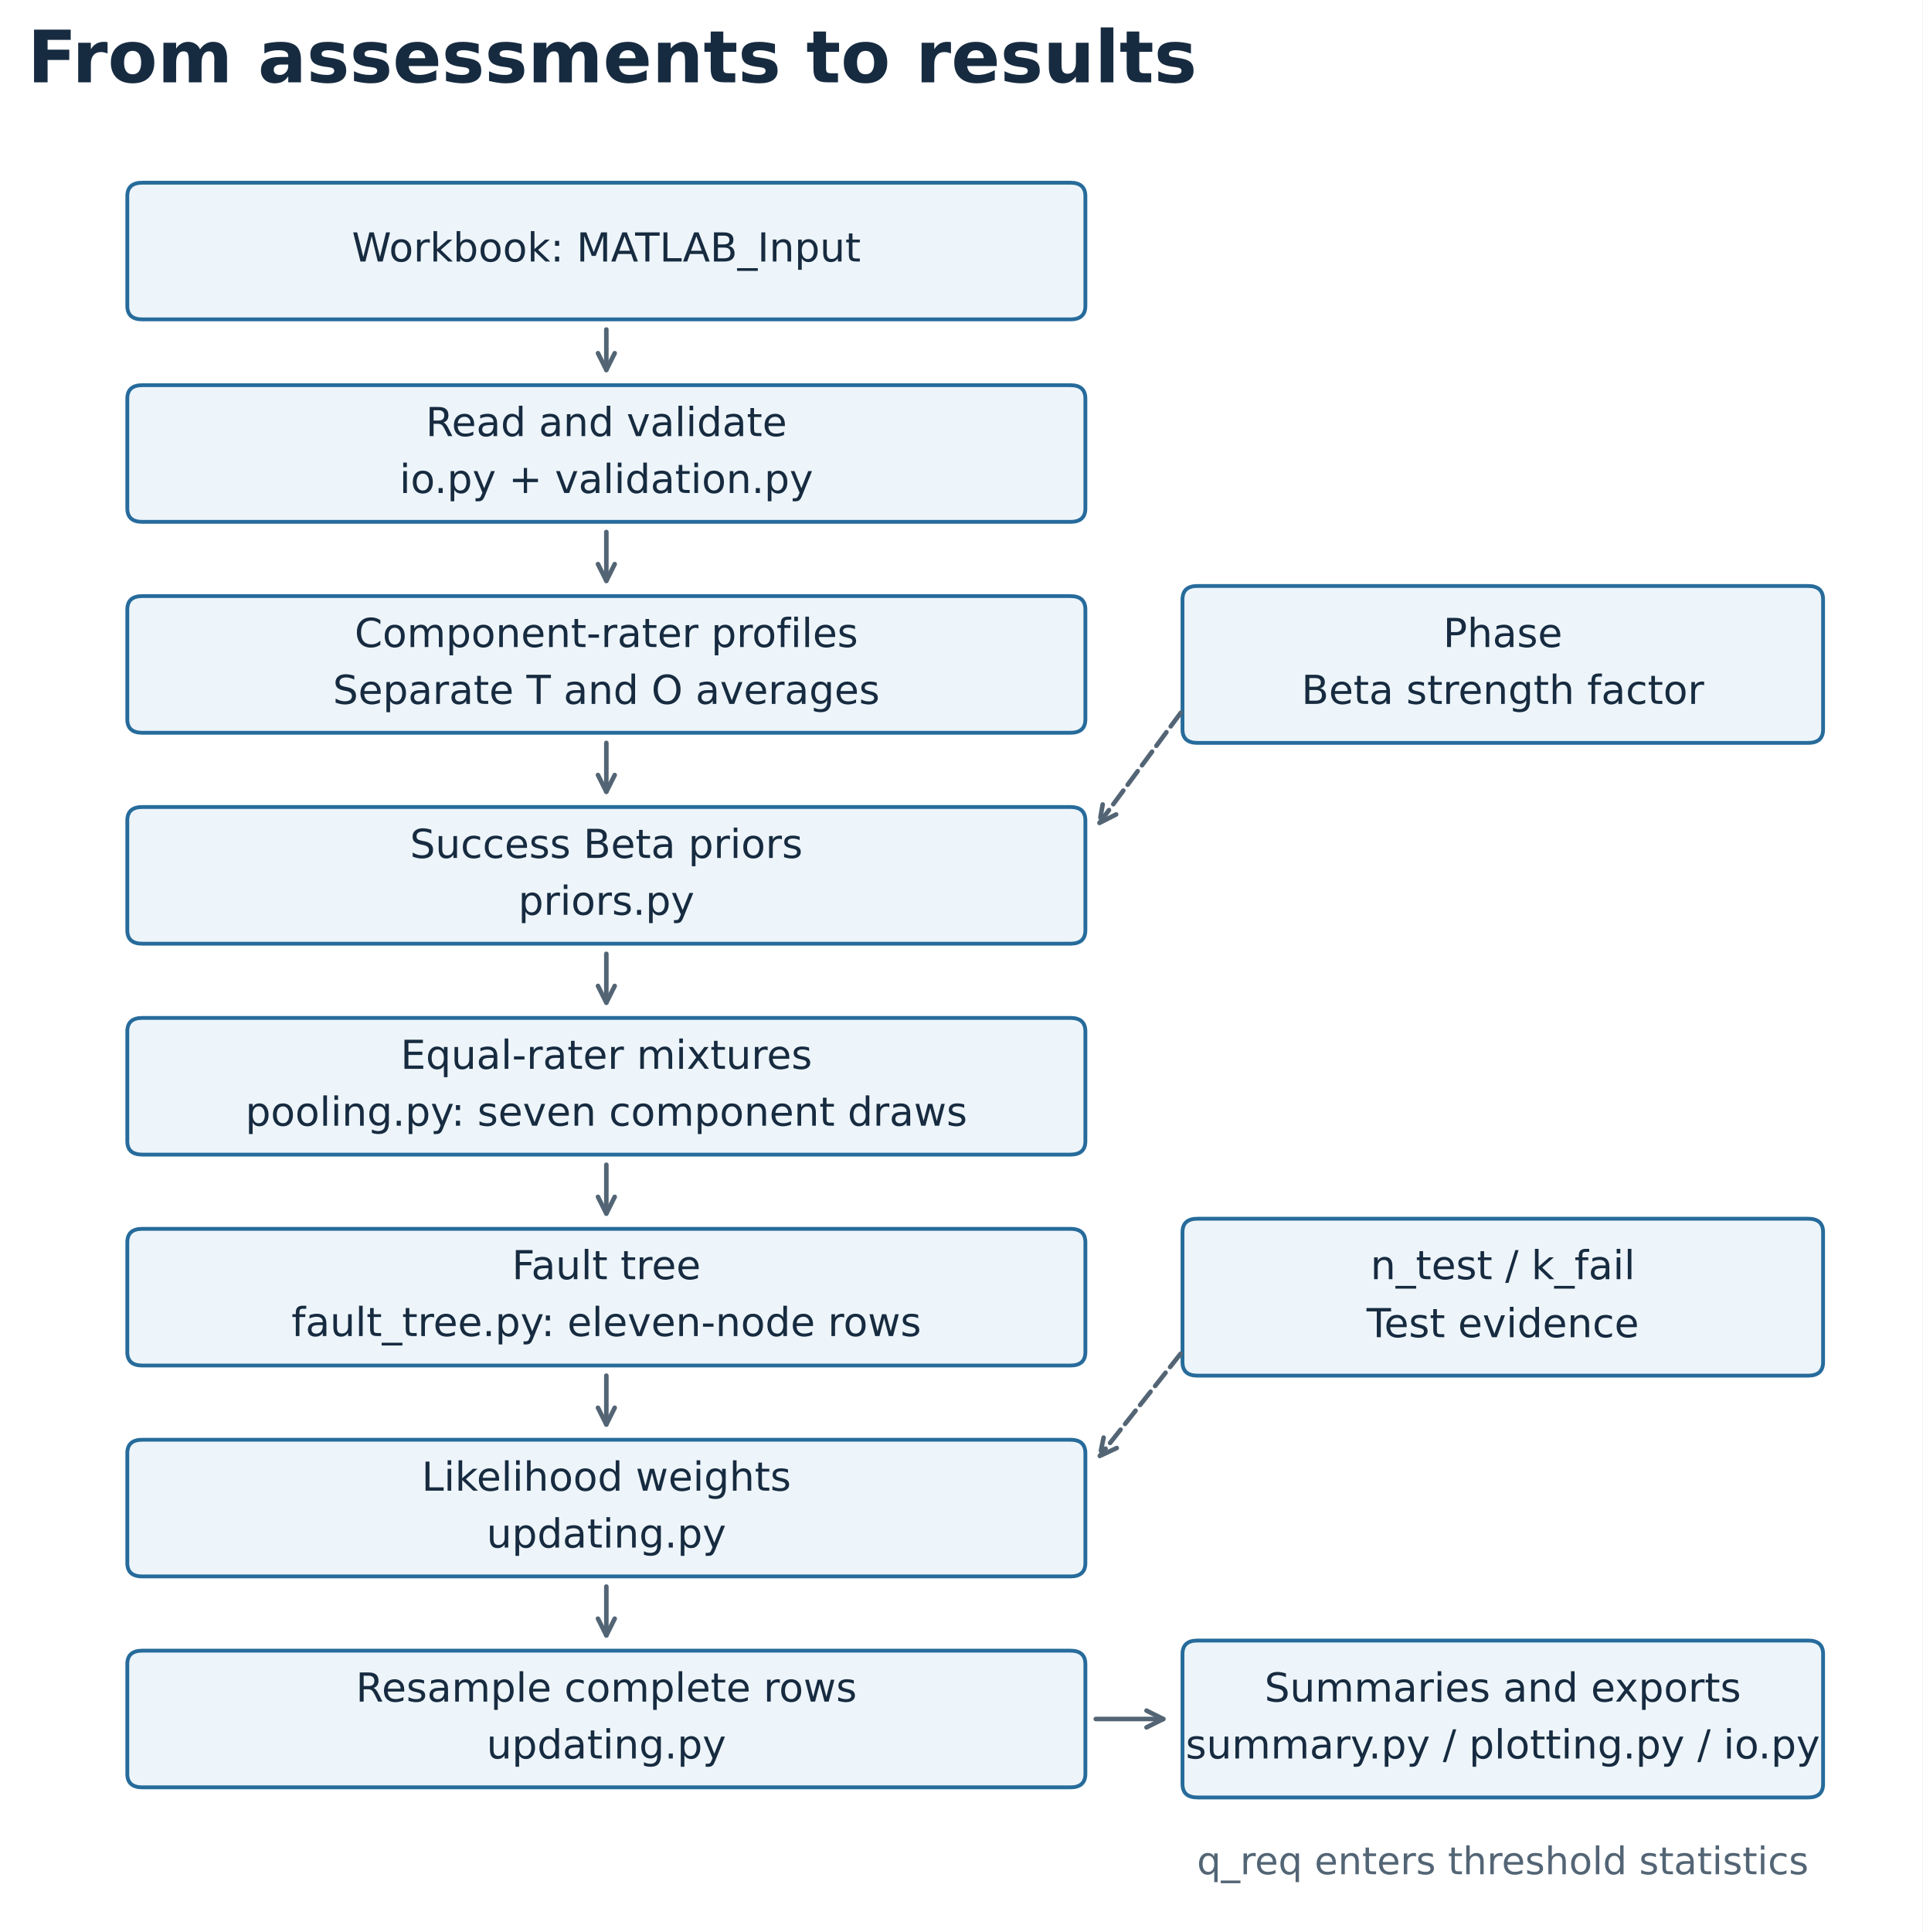
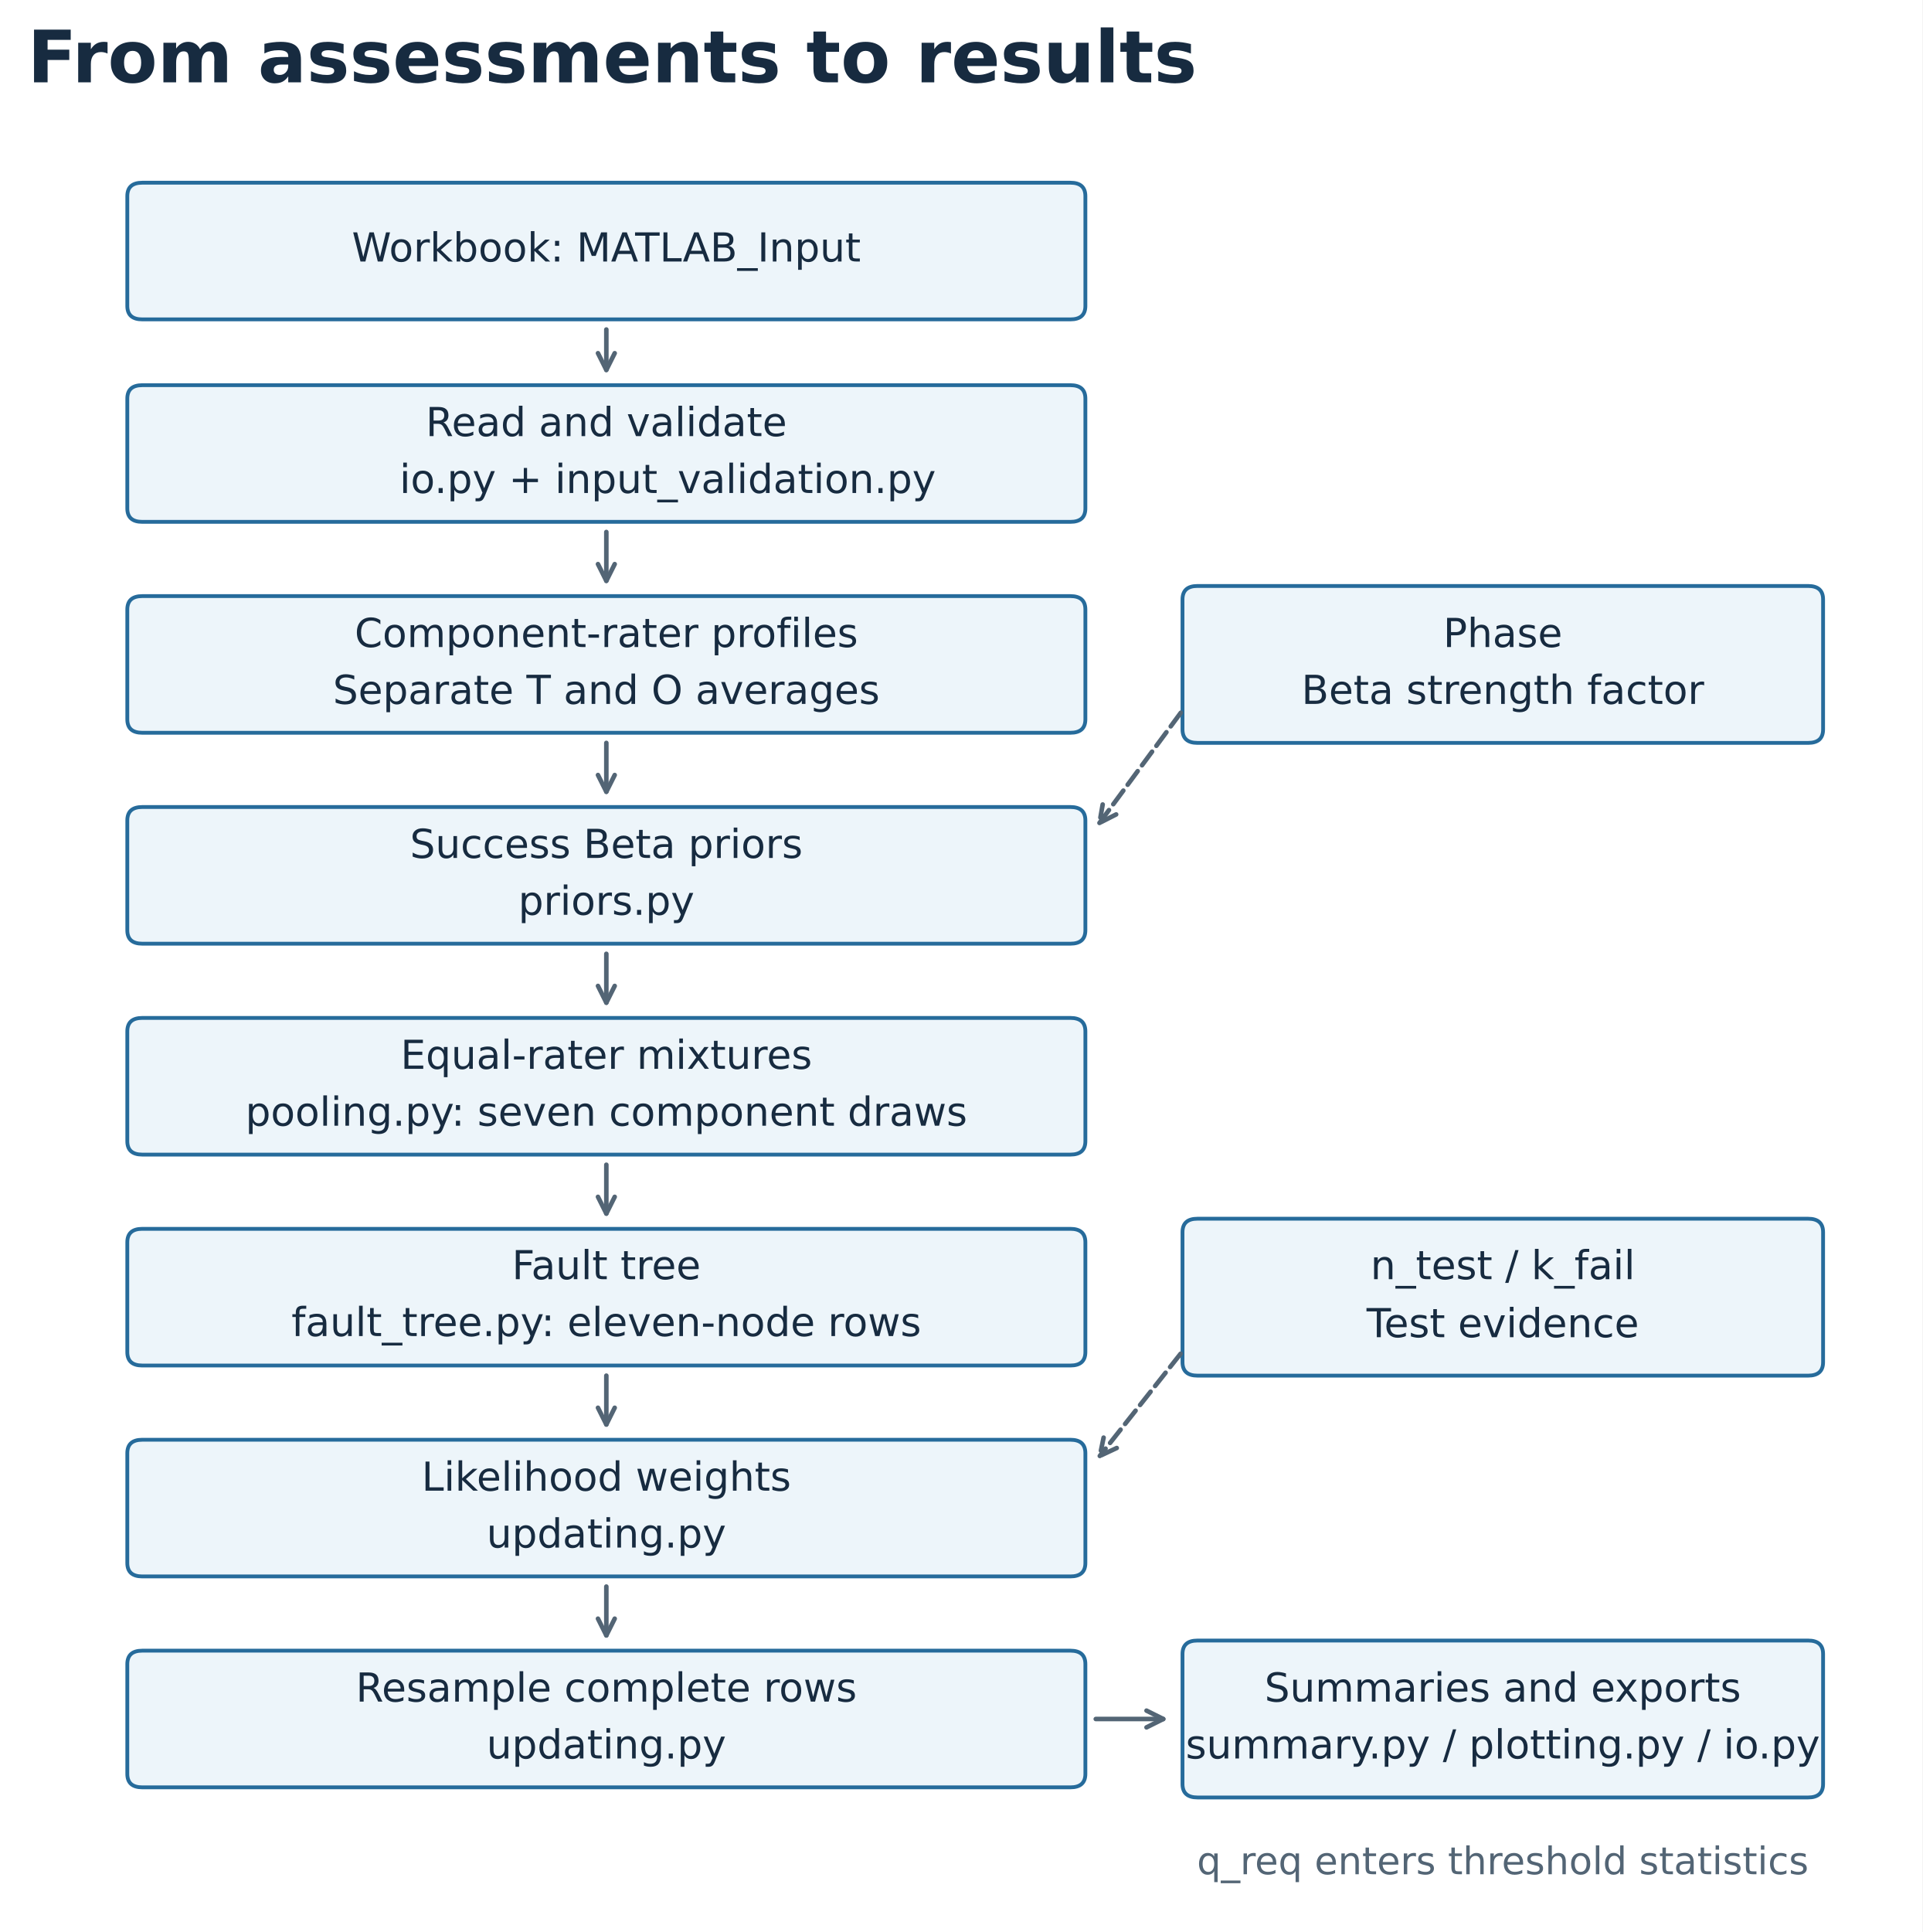
<svg xmlns="http://www.w3.org/2000/svg" width="505.44pt" height="507.839pt" viewBox="0 0 505.44 507.839" version="1.1">
  <defs>
    <style type="text/css">*{stroke-linejoin: round; stroke-linecap: butt}</style>
  </defs>
  <g id="figure_1">
    <g id="patch_1">
      <path d="M 0 507.839 L 505.44 507.839 L 505.44 0 L 0 0 z " style="fill: #ffffff" />
    </g>
    <g id="axes_1">
      <g id="patch_2">
        <path d="M 37.399 83.952 L 281.446 83.952 Q 285.374 83.952 285.374 80.403 L 285.374 51.575 Q 285.374 48.026 281.446 48.026 L 37.399 48.026 Q 33.471 48.026 33.471 51.575 L 33.471 80.403 Q 33.471 83.952 37.399 83.952 z " clip-path="url(#p3a70702533)" style="fill: #edf5fa; stroke: #266b9b; stroke-linejoin: miter" />
      </g>
      <g id="patch_3">
        <path d="M 37.399 137.174 L 281.446 137.174 Q 285.374 137.174 285.374 133.626 L 285.374 104.797 Q 285.374 101.249 281.446 101.249 L 37.399 101.249 Q 33.471 101.249 33.471 104.797 L 33.471 133.626 Q 33.471 137.174 37.399 137.174 z " clip-path="url(#p3a70702533)" style="fill: #edf5fa; stroke: #266b9b; stroke-linejoin: miter" />
      </g>
      <g id="patch_4">
        <path d="M 37.399 192.614 L 281.446 192.614 Q 285.374 192.614 285.374 189.066 L 285.374 160.237 Q 285.374 156.689 281.446 156.689 L 37.399 156.689 Q 33.471 156.689 33.471 160.237 L 33.471 189.066 Q 33.471 192.614 37.399 192.614 z " clip-path="url(#p3a70702533)" style="fill: #edf5fa; stroke: #266b9b; stroke-linejoin: miter" />
      </g>
      <g id="patch_5">
        <path d="M 37.399 248.054 L 281.446 248.054 Q 285.374 248.054 285.374 244.506 L 285.374 215.677 Q 285.374 212.129 281.446 212.129 L 37.399 212.129 Q 33.471 212.129 33.471 215.677 L 33.471 244.506 Q 33.471 248.054 37.399 248.054 z " clip-path="url(#p3a70702533)" style="fill: #edf5fa; stroke: #266b9b; stroke-linejoin: miter" />
      </g>
      <g id="patch_6">
        <path d="M 37.399 303.494 L 281.446 303.494 Q 285.374 303.494 285.374 299.946 L 285.374 271.117 Q 285.374 267.569 281.446 267.569 L 37.399 267.569 Q 33.471 267.569 33.471 271.117 L 33.471 299.946 Q 33.471 303.494 37.399 303.494 z " clip-path="url(#p3a70702533)" style="fill: #edf5fa; stroke: #266b9b; stroke-linejoin: miter" />
      </g>
      <g id="patch_7">
        <path d="M 37.399 358.934 L 281.446 358.934 Q 285.374 358.934 285.374 355.386 L 285.374 326.557 Q 285.374 323.009 281.446 323.009 L 37.399 323.009 Q 33.471 323.009 33.471 326.557 L 33.471 355.386 Q 33.471 358.934 37.399 358.934 z " clip-path="url(#p3a70702533)" style="fill: #edf5fa; stroke: #266b9b; stroke-linejoin: miter" />
      </g>
      <g id="patch_8">
        <path d="M 37.399 414.374 L 281.446 414.374 Q 285.374 414.374 285.374 410.826 L 285.374 381.997 Q 285.374 378.449 281.446 378.449 L 37.399 378.449 Q 33.471 378.449 33.471 381.997 L 33.471 410.826 Q 33.471 414.374 37.399 414.374 z " clip-path="url(#p3a70702533)" style="fill: #edf5fa; stroke: #266b9b; stroke-linejoin: miter" />
      </g>
      <g id="patch_9">
        <path d="M 37.399 469.814 L 281.446 469.814 Q 285.374 469.814 285.374 466.266 L 285.374 437.437 Q 285.374 433.889 281.446 433.889 L 37.399 433.889 Q 33.471 433.889 33.471 437.437 L 33.471 466.266 Q 33.471 469.814 37.399 469.814 z " clip-path="url(#p3a70702533)" style="fill: #edf5fa; stroke: #266b9b; stroke-linejoin: miter" />
      </g>
      <g id="patch_10">
        <path d="M 314.837 195.275 L 475.407 195.275 Q 479.335 195.275 479.335 191.727 L 479.335 157.576 Q 479.335 154.028 475.407 154.028 L 314.837 154.028 Q 310.908 154.028 310.908 157.576 L 310.908 191.727 Q 310.908 195.275 314.837 195.275 z " clip-path="url(#p3a70702533)" style="fill: #edf5fa; stroke: #266b9b; stroke-linejoin: miter" />
      </g>
      <g id="patch_11">
        <path d="M 314.837 361.595 L 475.407 361.595 Q 479.335 361.595 479.335 358.047 L 479.335 323.896 Q 479.335 320.348 475.407 320.348 L 314.837 320.348 Q 310.908 320.348 310.908 323.896 L 310.908 358.047 Q 310.908 361.595 314.837 361.595 z " clip-path="url(#p3a70702533)" style="fill: #edf5fa; stroke: #266b9b; stroke-linejoin: miter" />
      </g>
      <g id="patch_12">
        <path d="M 314.837 472.475 L 475.407 472.475 Q 479.335 472.475 479.335 468.927 L 479.335 434.776 Q 479.335 431.228 475.407 431.228 L 314.837 431.228 Q 310.908 431.228 310.908 434.776 L 310.908 468.927 Q 310.908 472.475 314.837 472.475 z " clip-path="url(#p3a70702533)" style="fill: #edf5fa; stroke: #266b9b; stroke-linejoin: miter" />
      </g>
      <g id="text_1">
        <text style="font-weight: 700; font-size: 19px; font-family: 'DejaVu Sans'; text-anchor: start; fill: #172b40" x="7.2" y="21.637" transform="rotate(-0 7.2 21.63703)">From assessments to results</text>
      </g>
      <g id="text_2">
        <text style="font-size: 10.5px; font-family: 'DejaVu Sans'; text-anchor: middle; fill: #172b40" x="159.422" y="68.74" transform="rotate(-0 159.4224 68.74036)">Workbook: MATLAB_Input</text>
      </g>
      <g id="text_3">
        <text style="font-size: 10.5px; font-family: 'DejaVu Sans'; fill: #172b40" transform="translate(111.9353 114.6343)">Read and validate</text>
-         <text style="font-size: 10.5px; font-family: 'DejaVu Sans'; fill: #172b40" transform="translate(105.0414 129.5833)">io.py + validation.py</text>
+         <text style="font-size: 10.5px; font-family: 'DejaVu Sans'; fill: #172b40" transform="translate(105.0414 129.5833)">io.py + input_validation.py</text>
      </g>
      <g id="text_4">
        <text style="font-size: 10.5px; font-family: 'DejaVu Sans'; fill: #172b40" transform="translate(93.24123 170.0743)">Component-rater profiles</text>
        <text style="font-size: 10.5px; font-family: 'DejaVu Sans'; fill: #172b40" transform="translate(87.52529 185.0233)">Separate T and O averages</text>
      </g>
      <g id="text_5">
        <text style="font-size: 10.5px; font-family: 'DejaVu Sans'; fill: #172b40" transform="translate(107.7887 225.5143)">Success Beta priors</text>
        <text style="font-size: 10.5px; font-family: 'DejaVu Sans'; fill: #172b40" transform="translate(136.2584 240.4633)">priors.py</text>
      </g>
      <g id="text_6">
        <text style="font-size: 10.5px; font-family: 'DejaVu Sans'; fill: #172b40" transform="translate(105.3138 280.9543)">Equal-rater mixtures</text>
        <text style="font-size: 10.5px; font-family: 'DejaVu Sans'; fill: #172b40" transform="translate(64.51717 295.9033)">pooling.py: seven component draws</text>
      </g>
      <g id="text_7">
        <text style="font-size: 10.5px; font-family: 'DejaVu Sans'; fill: #172b40" transform="translate(134.5932 336.2482)">Fault tree</text>
        <text style="font-size: 10.5px; font-family: 'DejaVu Sans'; fill: #172b40" transform="translate(76.63318 351.1973)">fault_tree.py: eleven-node rows</text>
      </g>
      <g id="text_8">
        <text style="font-size: 10.5px; font-family: 'DejaVu Sans'; fill: #172b40" transform="translate(110.8525 391.8343)">Likelihood weights</text>
        <text style="font-size: 10.5px; font-family: 'DejaVu Sans'; fill: #172b40" transform="translate(127.9265 406.7833)">updating.py</text>
      </g>
      <g id="text_9">
        <text style="font-size: 10.5px; font-family: 'DejaVu Sans'; fill: #172b40" transform="translate(93.55131 447.2743)">Resample complete rows</text>
        <text style="font-size: 10.5px; font-family: 'DejaVu Sans'; fill: #172b40" transform="translate(127.9265 462.2233)">updating.py</text>
      </g>
      <g id="patch_13">
        <path d="M 159.422 86.617 Q 159.422 92.599 159.422 97.24 " style="fill: none; stroke: #536575; stroke-width: 1.2; stroke-linecap: round" />
        <path d="M 161.622 92.84 L 159.422 97.24 L 157.222 92.84 " style="fill: none; stroke: #536575; stroke-width: 1.2; stroke-linecap: round" />
      </g>
      <g id="patch_14">
        <path d="M 159.422 139.841 Q 159.422 146.931 159.422 152.679 " style="fill: none; stroke: #536575; stroke-width: 1.2; stroke-linecap: round" />
        <path d="M 161.622 148.279 L 159.422 152.679 L 157.222 148.279 " style="fill: none; stroke: #536575; stroke-width: 1.2; stroke-linecap: round" />
      </g>
      <g id="patch_15">
        <path d="M 159.422 195.281 Q 159.422 202.371 159.422 208.119 " style="fill: none; stroke: #536575; stroke-width: 1.2; stroke-linecap: round" />
        <path d="M 161.622 203.719 L 159.422 208.119 L 157.222 203.719 " style="fill: none; stroke: #536575; stroke-width: 1.2; stroke-linecap: round" />
      </g>
      <g id="patch_16">
        <path d="M 159.422 250.721 Q 159.422 257.811 159.422 263.559 " style="fill: none; stroke: #536575; stroke-width: 1.2; stroke-linecap: round" />
        <path d="M 161.622 259.159 L 159.422 263.559 L 157.222 259.159 " style="fill: none; stroke: #536575; stroke-width: 1.2; stroke-linecap: round" />
      </g>
      <g id="patch_17">
        <path d="M 159.422 306.161 Q 159.422 313.251 159.422 318.999 " style="fill: none; stroke: #536575; stroke-width: 1.2; stroke-linecap: round" />
        <path d="M 161.622 314.599 L 159.422 318.999 L 157.222 314.599 " style="fill: none; stroke: #536575; stroke-width: 1.2; stroke-linecap: round" />
      </g>
      <g id="patch_18">
        <path d="M 159.422 361.601 Q 159.422 368.691 159.422 374.439 " style="fill: none; stroke: #536575; stroke-width: 1.2; stroke-linecap: round" />
        <path d="M 161.622 370.039 L 159.422 374.439 L 157.222 370.039 " style="fill: none; stroke: #536575; stroke-width: 1.2; stroke-linecap: round" />
      </g>
      <g id="patch_19">
        <path d="M 159.422 417.041 Q 159.422 424.131 159.422 429.879 " style="fill: none; stroke: #536575; stroke-width: 1.2; stroke-linecap: round" />
        <path d="M 161.622 425.479 L 159.422 429.879 L 157.222 425.479 " style="fill: none; stroke: #536575; stroke-width: 1.2; stroke-linecap: round" />
      </g>
      <g id="text_10">
        <text style="font-size: 10.5px; font-family: 'DejaVu Sans'; fill: #172b40" transform="translate(379.4462 170.0743)">Phase</text>
        <text style="font-size: 10.5px; font-family: 'DejaVu Sans'; fill: #172b40" transform="translate(342.1868 185.0233)">Beta strength factor</text>
      </g>
      <g id="patch_20">
        <path d="M 310.456 187.349 Q 299.369 202.371 289.079 216.313 " style="fill: none; stroke-dasharray: 4.44,1.92; stroke-dashoffset: 0; stroke: #536575; stroke-width: 1.2; stroke-linecap: round" />
        <path d="M 293.462 214.079 L 289.079 216.313 L 289.922 211.466 " style="fill: none; stroke-dasharray: 4.44,1.92; stroke-dashoffset: 0; stroke: #536575; stroke-width: 1.2; stroke-linecap: round" />
      </g>
      <g id="text_11">
        <text style="font-size: 10.5px; font-family: 'DejaVu Sans'; fill: #172b40" transform="translate(360.3346 336.2482)">n_test / k_fail</text>
        <text style="font-size: 10.5px; font-family: 'DejaVu Sans'; fill: #172b40" transform="translate(359.3117 351.4893)">Test evidence</text>
      </g>
      <g id="patch_21">
        <path d="M 310.407 355.842 Q 299.369 369.8 289.163 382.706 " style="fill: none; stroke-dasharray: 4.44,1.92; stroke-dashoffset: 0; stroke: #536575; stroke-width: 1.2; stroke-linecap: round" />
        <path d="M 293.618 380.619 L 289.163 382.706 L 290.167 377.89 " style="fill: none; stroke-dasharray: 4.44,1.92; stroke-dashoffset: 0; stroke: #536575; stroke-width: 1.2; stroke-linecap: round" />
      </g>
      <g id="text_12">
        <text style="font-size: 10.5px; font-family: 'DejaVu Sans'; fill: #172b40" transform="translate(332.4776 447.2743)">Summaries and exports</text>
        <text style="font-size: 10.5px; font-family: 'DejaVu Sans'; fill: #172b40" transform="translate(311.7418 462.2233)">summary.py / plotting.py / io.py</text>
      </g>
      <g id="patch_22">
        <path d="M 288.108 451.851 Q 297.649 451.851 305.848 451.851 " style="fill: none; stroke: #536575; stroke-width: 1.2; stroke-linecap: round" />
        <path d="M 301.448 449.651 L 305.848 451.851 L 301.448 454.051 " style="fill: none; stroke: #536575; stroke-width: 1.2; stroke-linecap: round" />
      </g>
      <g id="text_13">
        <text style="font-size: 10px; font-family: 'DejaVu Sans'; text-anchor: middle; fill: #536575" x="395.122" y="492.655" transform="rotate(-0 395.1216 492.6553)">q_req enters threshold statistics</text>
      </g>
    </g>
  </g>
  <defs>
    <clipPath id="p3a70702533">
      <rect x="7.2" y="12.767" width="491.04" height="487.872" />
    </clipPath>
  </defs>
</svg>
